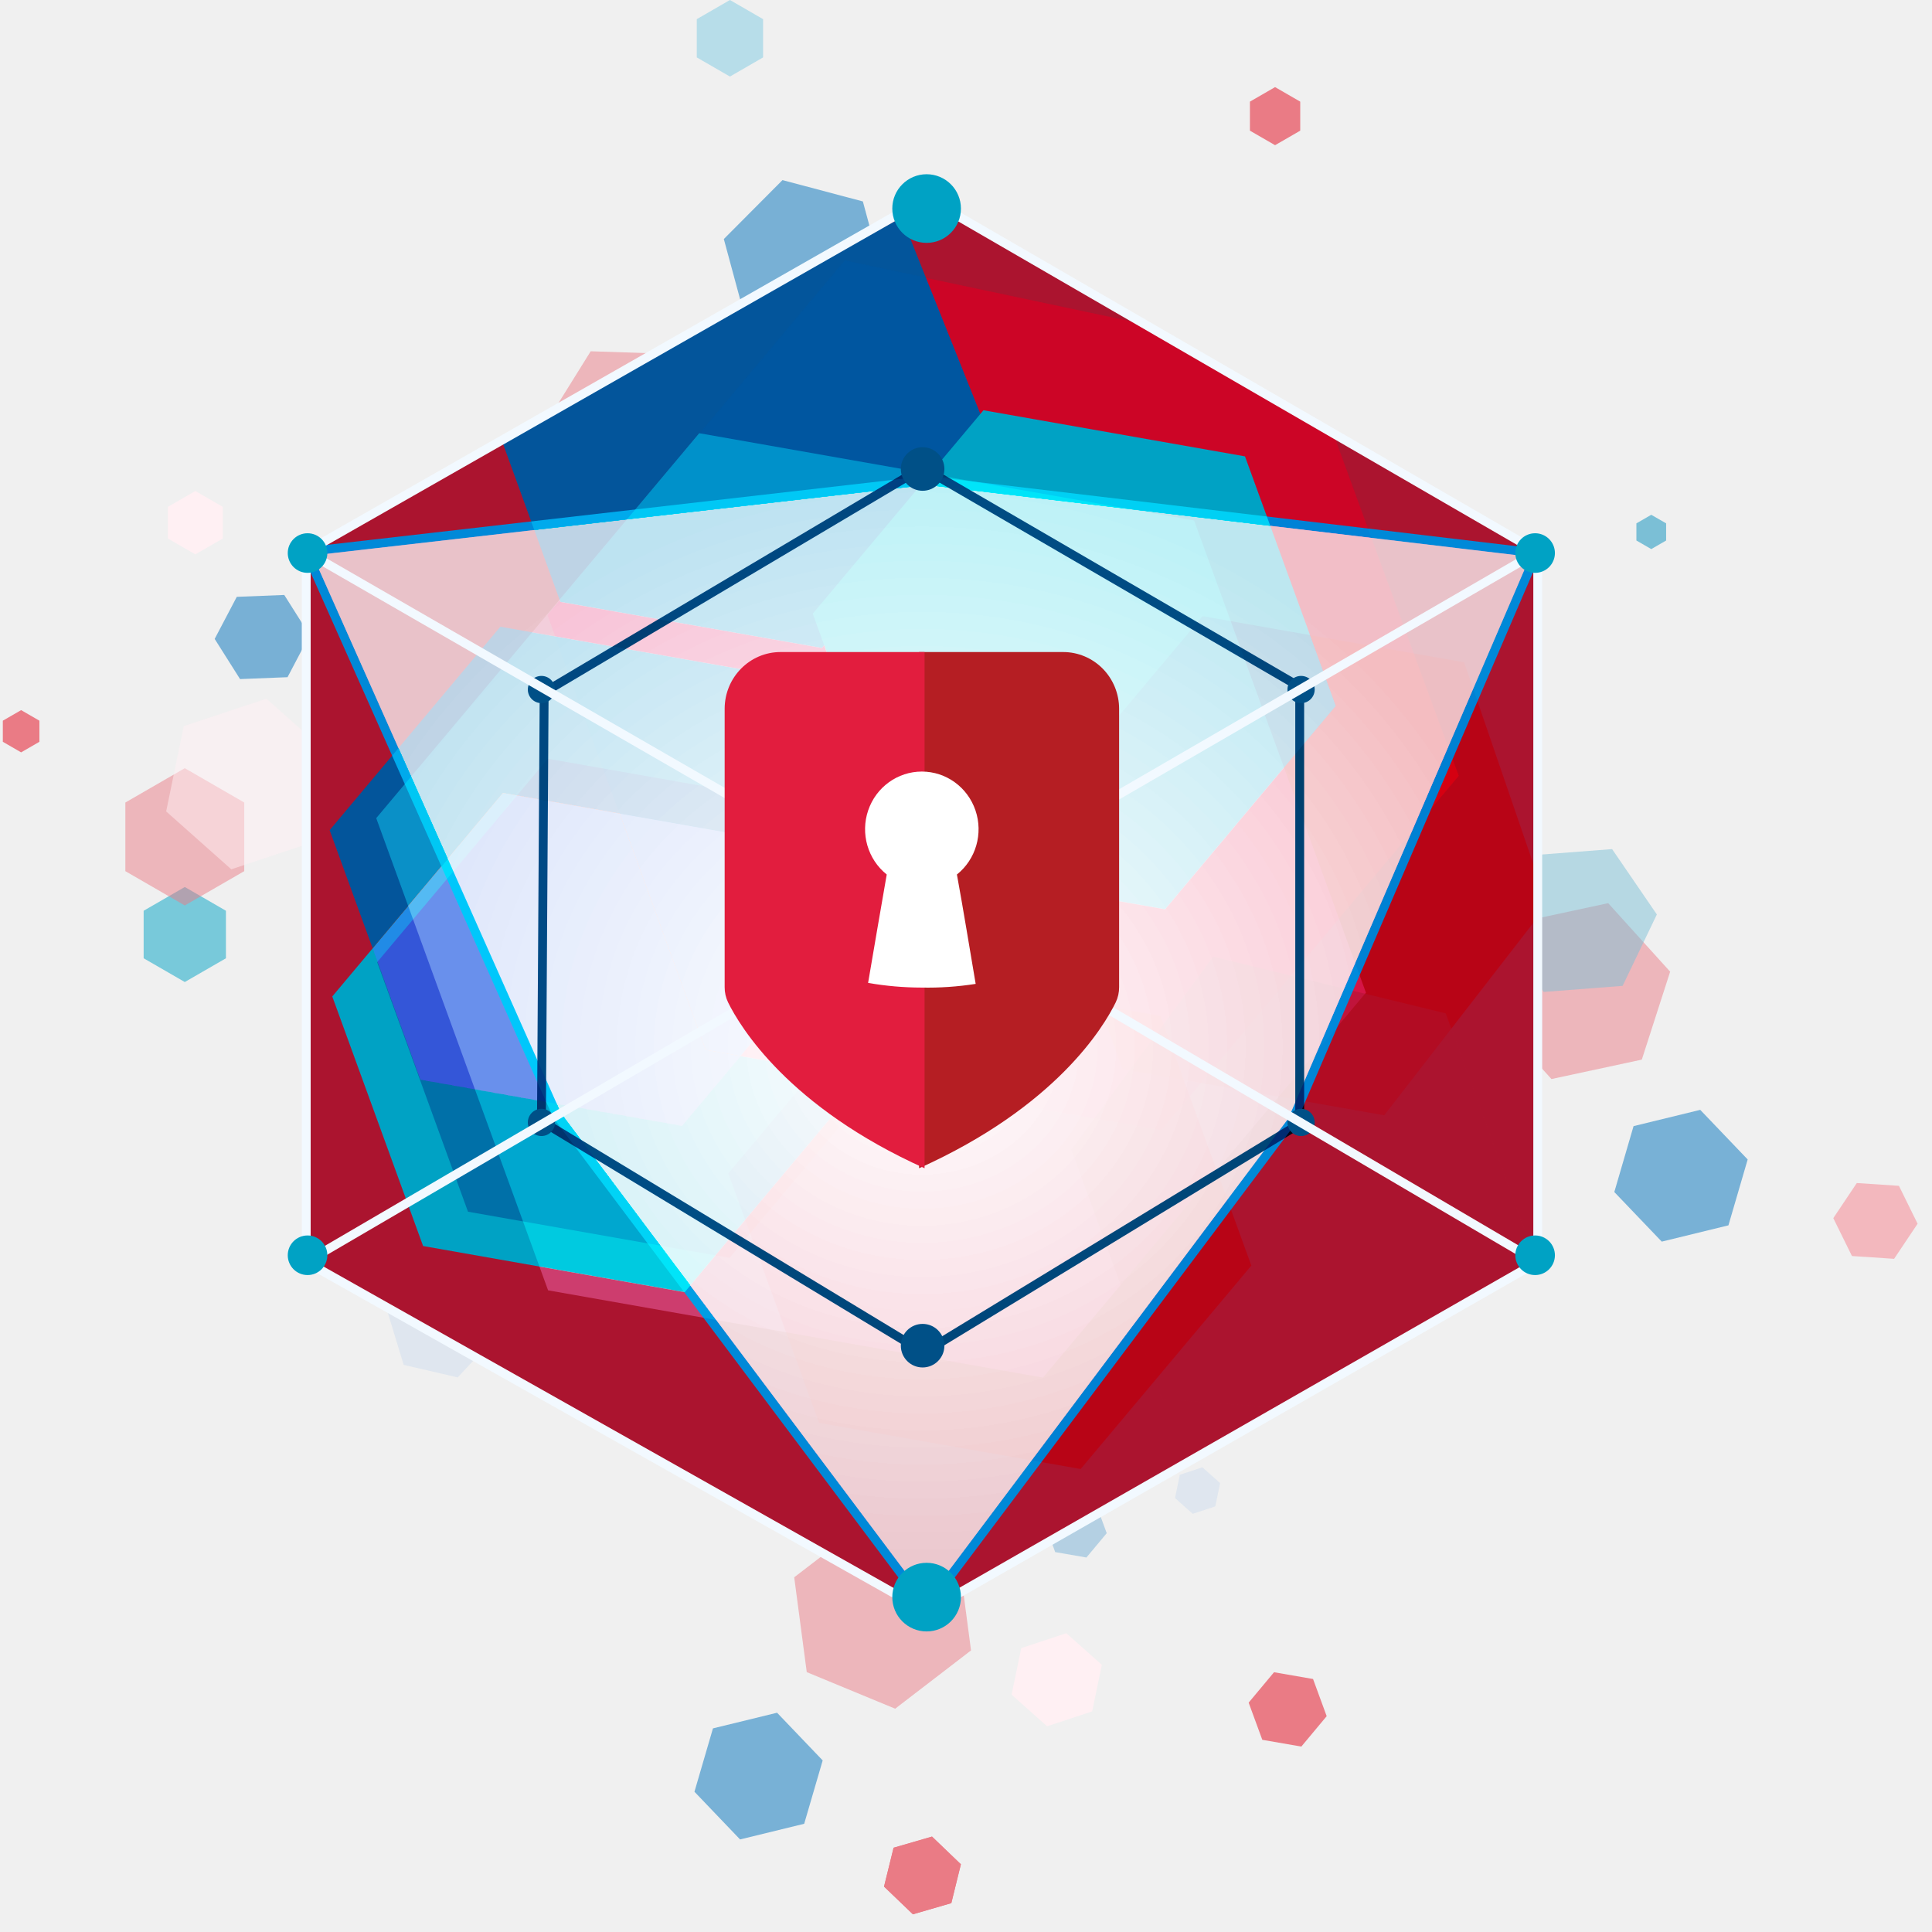
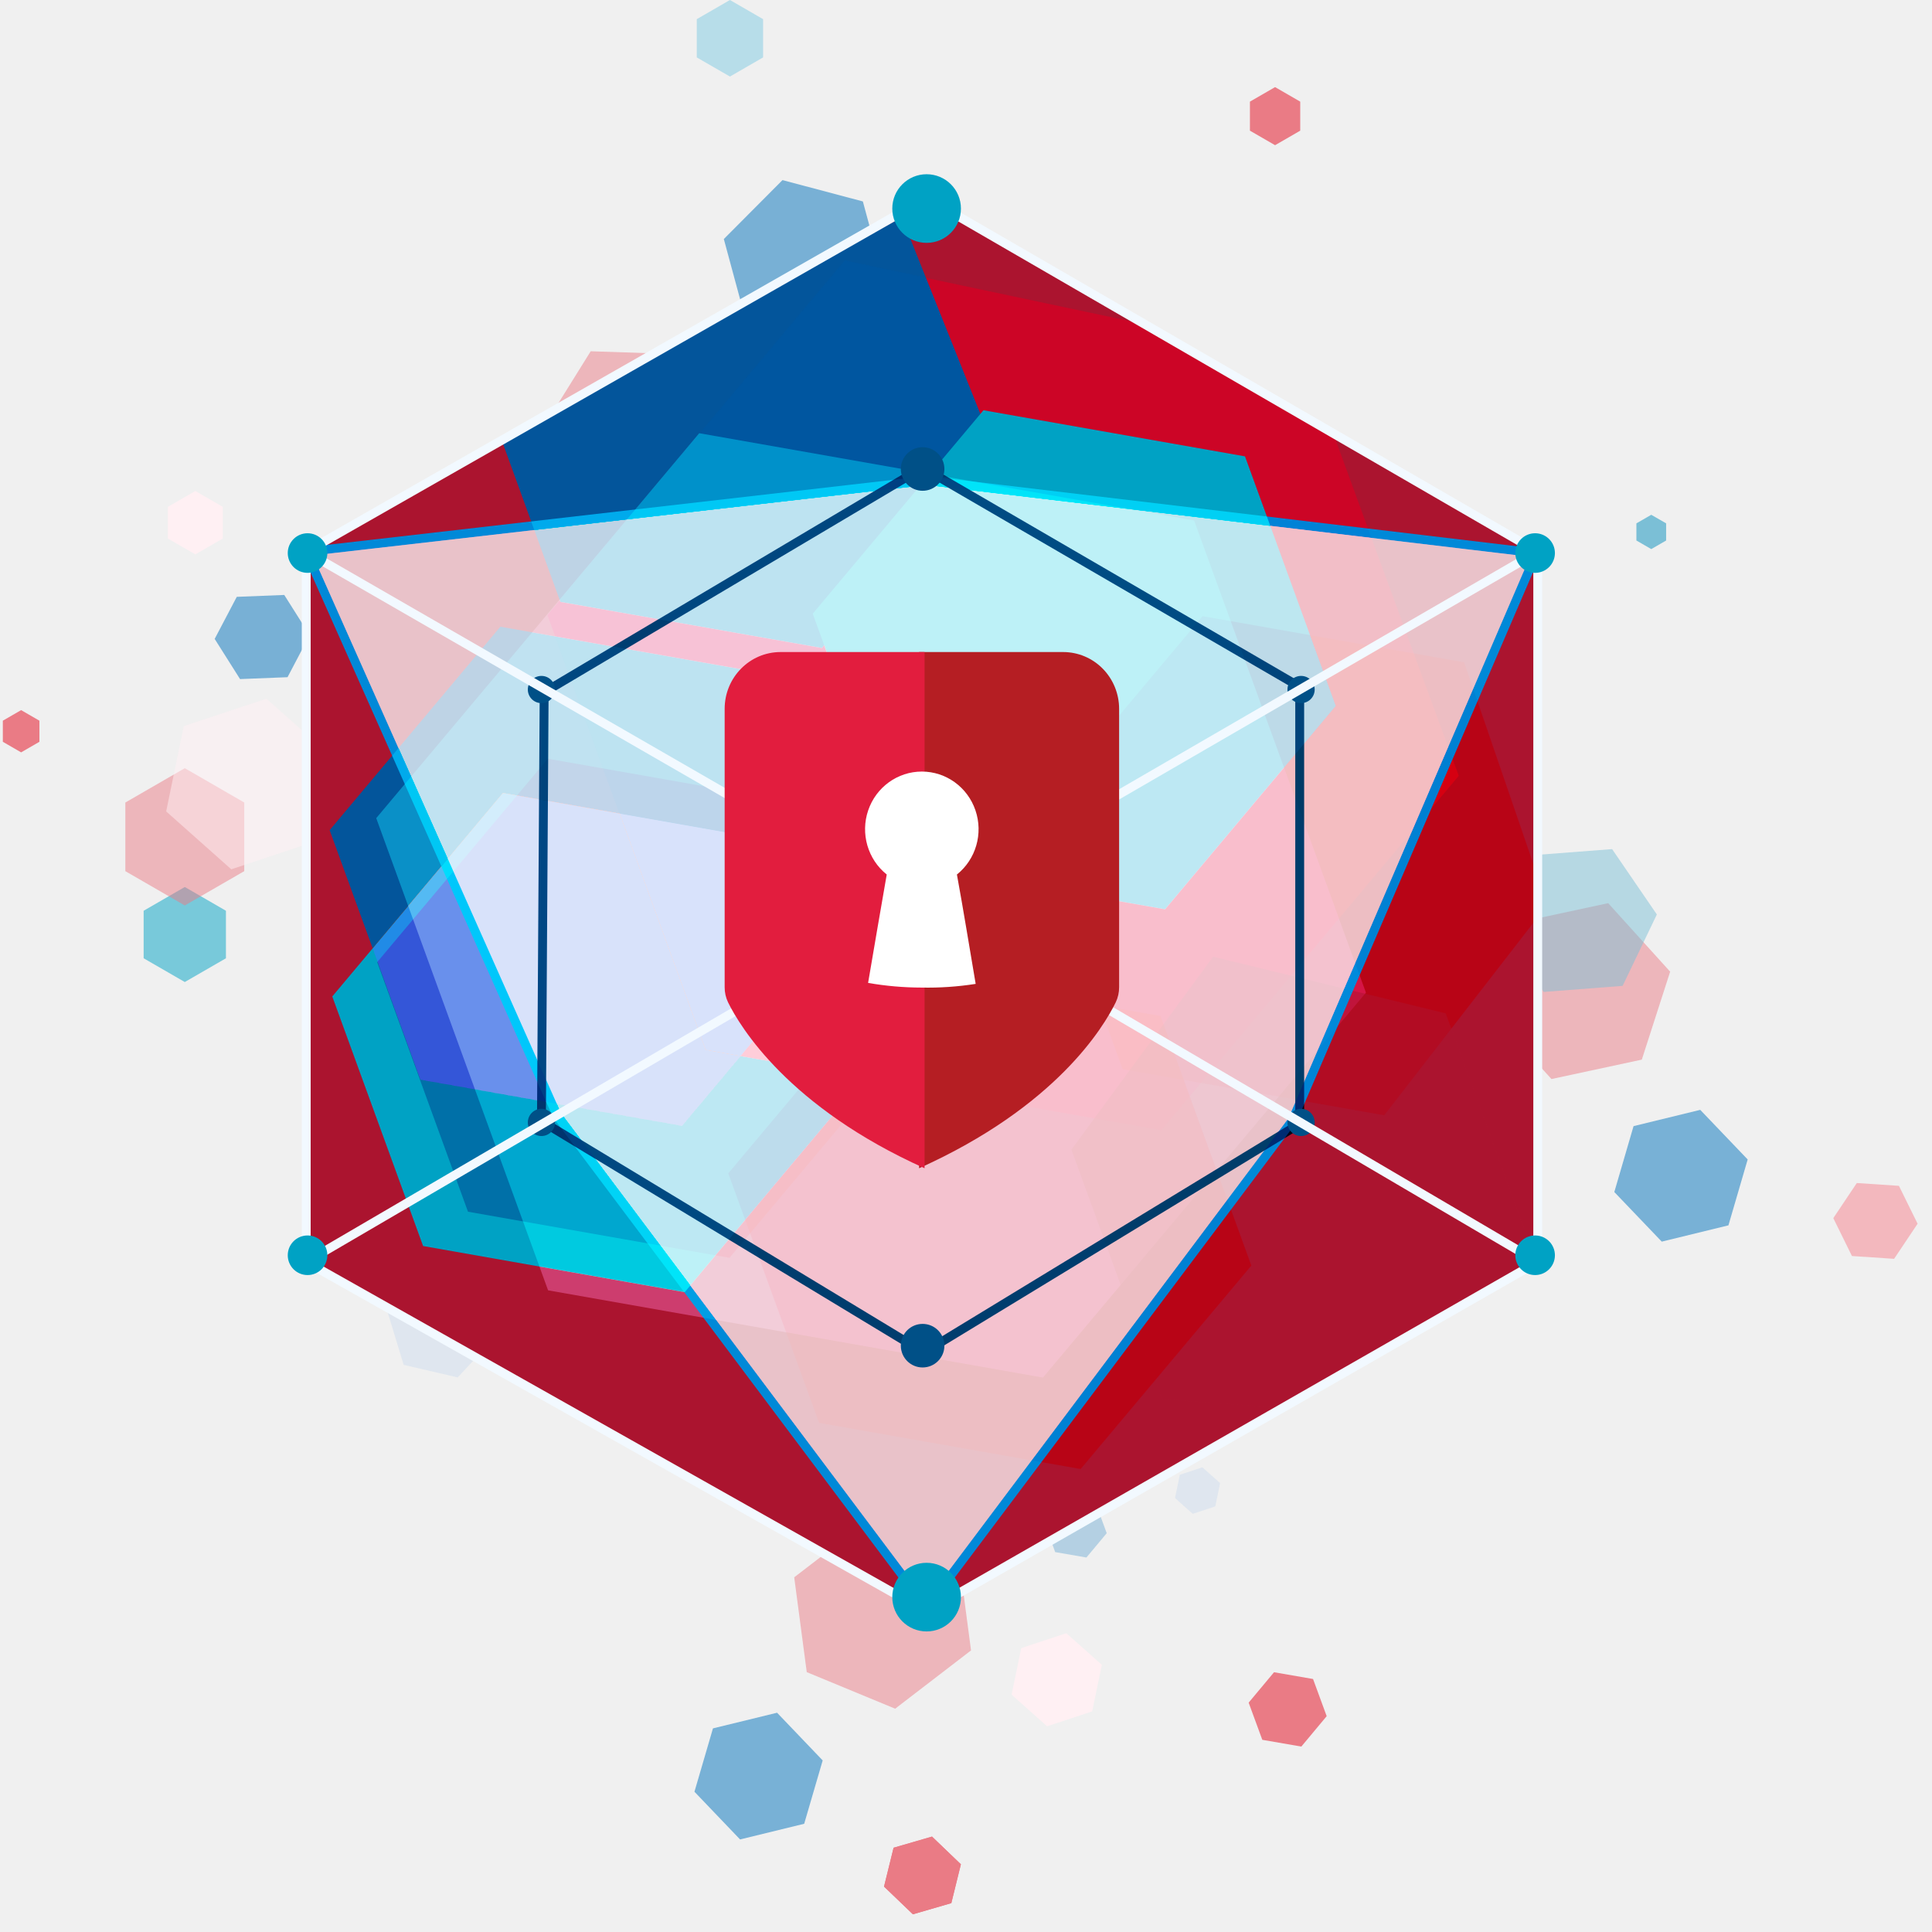
- <svg xmlns="http://www.w3.org/2000/svg" width="435" height="435" fill="none">
-   <path d="m164.349 0 7.464 4.309v8.619l-7.464 4.309-7.464-4.309V4.309L164.349 0Z" fill="#B7DDE9" />
-   <path d="m176.182 40.55 18.096 4.804 4.888 18.074-13.208 13.27-18.097-4.804-4.887-18.074 13.208-13.27ZM64.002 133.956l5.715 9.045-4.976 9.472-10.69.426-5.715-9.045 4.976-9.471 10.69-.427Z" fill="#0071BB" fill-opacity=".5" />
-   <path opacity=".5" d="m41.607 199.712 9.265 5.349v10.699l-9.265 5.349-9.265-5.349v-10.699l9.265-5.349Z" fill="#00A2C4" />
-   <path opacity=".5" d="m107.936 289.071 3.635 11.941-8.524 9.119-12.158-2.823-3.635-11.941 8.524-9.118 12.159 2.822Z" fill="#CEDCED" />
-   <path d="m240.095 367.727 7.988 7.117-2.171 10.477-10.157 3.358-7.988-7.117 2.17-10.477 10.158-3.358Z" fill="#FFF0F3" />
-   <path d="m286.853 376.512 8.785 1.523 3.072 8.37-5.711 6.846-8.785-1.524-3.073-8.369 5.712-6.846Z" fill="#EA7B85" />
-   <path opacity=".5" d="m239.697 337.29 7.027 1.219 2.458 6.695-4.569 5.477-7.028-1.219-2.458-6.696 4.57-5.476Z" fill="#0071BB" fill-opacity=".5" />
-   <path opacity=".5" d="m160.526 389.155 14.436-3.524 10.27 10.739-4.166 14.264-14.436 3.524-10.27-10.74 4.166-14.263Zm207.278-135.6 15.013-3.665 10.681 11.169-4.333 14.834-15.013 3.665-10.681-11.169 4.333-14.834Z" fill="#0071BB" />
-   <path d="m418.068 266.366 9.489.63 4.2 8.533-5.29 7.903-9.489-.63-4.2-8.532 5.29-7.904Z" fill="#F3B8BE" />
-   <path opacity=".5" d="m341.748 207.724 20.339-4.372 13.956 15.427-6.383 19.8-20.339 4.372-13.956-15.428 6.383-19.799Z" fill="#EA7B85" />
-   <path opacity=".5" d="m345.195 192.548 17.779-1.367 10.074 14.714-7.706 16.08-17.779 1.367-10.074-14.714 7.706-16.08Z" fill="#7BBFD6" />
-   <path d="m201.197 416.028 8.65-2.511 6.5 6.237-2.152 8.747-8.65 2.51-6.5-6.237 2.152-8.746Z" fill="#EA7B85" />
-   <path d="m201.197 416.028 8.65-2.511 6.5 6.237-2.152 8.747-8.65 2.51-6.5-6.237 2.152-8.746Z" fill="#EA7B85" />
-   <path opacity=".5" d="m178.822 355.136 17.081-13.123 19.906 8.232 2.824 21.354-17.082 13.123-19.905-8.232-2.824-21.354Z" fill="#EA7B85" />
-   <path opacity=".5" d="m270.723 330.372 3.994 3.559-1.085 5.238-5.079 1.679-3.994-3.558 1.085-5.239 5.079-1.679Z" fill="#CEDCED" />
-   <path opacity=".5" d="m41.607 172.965 13.383 7.727v15.454l-13.383 7.727-13.383-7.727v-15.454l13.383-7.727Zm91.392-93.875 15.445.515 7.278 13.633-8.169 13.118-15.445-.514-7.277-13.633 8.168-13.119Z" fill="#EA7B85" />
-   <path d="m43.984 110.555 6.177 3.566v7.133l-6.177 3.566-6.177-3.566v-7.133l6.177-3.566Z" fill="#FFF0F3" />
-   <path d="m4.755 159.888 4.118 2.378v4.755l-4.118 2.377-4.118-2.377v-4.755l4.118-2.378Z" fill="#EA7B85" />
-   <path opacity=".5" d="m59.984 157.306 14.66 13.031-3.956 19.212-18.616 6.18-14.66-13.032 3.956-19.211 18.616-6.18Z" fill="#FFF0F3" />
-   <path d="m287.09 19.614 5.663 3.269v6.538l-5.663 3.269-5.662-3.269v-6.538l5.662-3.269Z" fill="#EA7B85" />
-   <path d="m371.792 115.905 3.345 1.931v3.864l-3.345 1.931-3.346-1.931v-3.864l3.346-1.931Z" fill="#7BBFD6" />
-   <path d="m208.631 44.281 137.836 79.948v159.295l-137.836 79.643-139.618-79.643V124.229L208.631 44.281Z" fill="#AB142F" />
-   <path d="m113.249 178.556 58.887 10.383 20.45 56.188-38.435 45.805-58.886-10.383-20.451-56.188 38.435-45.805Z" fill="#00A2C4" />
-   <path d="m190.225 58.686 64.254 13.633s44.612 22.226 46.22 26.644c12.307 33.812 27.754 75.708 27.754 75.708l-66.965 79.804-102.596-18.09-35.632-97.895 66.965-79.804Z" fill="#E21C3D" style="mix-blend-mode:color" />
-   <path d="m112.655 141.109 58.886 10.383 20.451 56.188-38.435 45.806-58.887-10.383-20.451-56.188 38.435-45.806Zm44.491-67.159 45.899-25.012 20.451 51.164-38.435 45.805-58.887-10.383-13.072-36.018 44.044-25.556Z" fill="#F2F9FF" style="mix-blend-mode:hue" />
-   <path d="m221.43 92.371 58.886 10.383 20.451 56.188-38.435 45.804-58.887-10.383-20.451-56.188 38.436-45.804Z" fill="#00A2C4" />
-   <path d="m157.435 97.539 111.422 19.646 38.696 106.317-72.726 86.671-111.422-19.646L84.709 184.21l72.726-86.671Z" fill="#F2F9FF" style="mix-blend-mode:soft-light" />
-   <path d="m123.355 170.833 58.886 10.383 20.452 56.188-38.436 45.805-58.886-10.383-20.452-56.188 38.436-45.805Zm147.409-32.099 58.886 10.384 15.637 45.545v13.05l-33.621 43.397-58.886-10.383-20.452-56.188 38.436-45.805Z" fill="#AB142F" style="mix-blend-mode:soft-light" />
-   <path opacity=".5" d="m273.142 215.408 52.367 12.756 20.451 56.188-57.223 32.654-27.06-1.978-20.451-56.188 31.916-43.432Z" fill="#AB142F" />
-   <path d="m202.409 218.381 58.887 10.383 20.451 56.188-38.436 45.804-58.886-10.383-20.452-56.188 38.436-45.804Z" fill="#AB142F" style="mix-blend-mode:soft-light" />
+ <svg xmlns="http://www.w3.org/2000/svg" fill="none" viewBox="0 0 435 435">
+   <path d="M164.349 0l7.464 4.31v8.618l-7.464 4.309-7.464-4.31V4.31L164.349 0z" fill="#B7DDE9" />
+   <path d="M176.182 40.55l18.096 4.805 4.888 18.073-13.208 13.27-18.097-4.804-4.887-18.074 13.208-13.27zm-112.18 93.406l5.714 9.045-4.976 9.472-10.69.426-5.715-9.045 4.976-9.471 10.69-.427z" fill="#0071BB" fill-opacity=".5" />
+   <path opacity=".5" d="M41.607 199.712l9.265 5.349v10.699l-9.265 5.349-9.266-5.349v-10.699l9.266-5.349z" fill="#00A2C4" />
+   <path opacity=".5" d="M107.936 289.071l3.635 11.941-8.524 9.119-12.158-2.823-3.635-11.941 8.523-9.118 12.159 2.822z" fill="#CEDCED" />
+   <path d="M240.095 367.727l7.988 7.117-2.171 10.477-10.157 3.358-7.988-7.117 2.17-10.477 10.158-3.358z" fill="#FFF0F3" />
+   <path d="M286.853 376.512l8.785 1.523 3.072 8.37-5.711 6.846-8.785-1.524-3.073-8.369 5.712-6.846z" fill="#EA7B85" />
+   <path opacity=".5" d="M239.697 337.29l7.027 1.219 2.458 6.695-4.569 5.477-7.028-1.219-2.458-6.696 4.57-5.476z" fill="#0071BB" fill-opacity=".5" />
+   <path opacity=".5" d="M160.526 389.155l14.436-3.524 10.27 10.739-4.166 14.264-14.436 3.524-10.27-10.74 4.166-14.263zm207.278-135.6l15.013-3.665 10.681 11.169-4.333 14.834-15.013 3.665-10.681-11.169 4.333-14.834z" fill="#0071BB" />
+   <path d="M418.068 266.366l9.489.63 4.2 8.533-5.29 7.903-9.489-.63-4.2-8.532 5.29-7.904z" fill="#F3B8BE" />
+   <path opacity=".5" d="M341.748 207.724l20.339-4.372 13.956 15.427-6.383 19.8-20.339 4.372-13.956-15.428 6.383-19.799z" fill="#EA7B85" />
+   <path opacity=".5" d="M345.195 192.548l17.779-1.367 10.074 14.714-7.706 16.08-17.779 1.367-10.074-14.714 7.706-16.08z" fill="#7BBFD6" />
+   <path d="M201.197 416.028l8.65-2.511 6.5 6.237-2.152 8.747-8.65 2.51-6.5-6.237 2.152-8.746z" fill="#EA7B85" />
+   <path d="M201.197 416.028l8.65-2.511 6.5 6.237-2.152 8.747-8.65 2.51-6.5-6.237 2.152-8.746z" fill="#EA7B85" />
+   <path opacity=".5" d="M178.822 355.136l17.081-13.123 19.906 8.232 2.824 21.354-17.082 13.123-19.905-8.232-2.824-21.354z" fill="#EA7B85" />
+   <path opacity=".5" d="M270.723 330.372l3.994 3.559-1.085 5.238-5.079 1.679-3.994-3.558 1.085-5.239 5.079-1.679z" fill="#CEDCED" />
+   <path opacity=".5" d="M41.607 172.965l13.383 7.727v15.454l-13.383 7.727-13.384-7.727v-15.454l13.384-7.727zm91.392-93.875l15.445.514 7.278 13.634-8.169 13.118-15.445-.514-7.277-13.633 8.168-13.12z" fill="#EA7B85" />
+   <path d="M43.984 110.555l6.177 3.566v7.133l-6.177 3.566-6.177-3.566v-7.133l6.177-3.566z" fill="#FFF0F3" />
+   <path d="M4.755 159.888l4.118 2.378v4.755l-4.118 2.377-4.118-2.377v-4.755l4.118-2.378z" fill="#EA7B85" />
+   <path opacity=".5" d="M59.984 157.306l14.66 13.031-3.955 19.212-18.616 6.18-14.66-13.032 3.956-19.211 18.616-6.18z" fill="#FFF0F3" />
+   <path d="M287.09 19.614l5.663 3.27v6.538l-5.663 3.269-5.662-3.27v-6.537l5.662-3.27z" fill="#EA7B85" />
+   <path d="M371.792 115.905l3.345 1.931v3.864l-3.345 1.931-3.346-1.931v-3.864l3.346-1.931z" fill="#7BBFD6" />
+   <path d="M208.631 44.281l137.836 79.948v159.295l-137.836 79.643-139.618-79.643V124.229L208.63 44.281z" fill="#AB142F" />
+   <path d="M113.249 178.556l58.887 10.383 20.45 56.188-38.435 45.805-58.886-10.383-20.451-56.188 38.435-45.805z" fill="#00A2C4" />
+   <path d="M190.225 58.686l64.254 13.633s44.612 22.226 46.22 26.644c12.307 33.812 27.754 75.708 27.754 75.708l-66.965 79.804-102.596-18.09-35.632-97.895 66.965-79.804z" fill="#E21C3D" style="mix-blend-mode:color" />
+   <path d="M112.655 141.109l58.886 10.383 20.451 56.188-38.435 45.806-58.887-10.383-20.45-56.188 38.435-45.806zm44.491-67.159l45.899-25.012 20.451 51.164-38.435 45.805-58.887-10.383-13.072-36.018 44.044-25.556z" fill="#F2F9FF" style="mix-blend-mode:hue" />
+   <path d="M221.43 92.37l58.886 10.384 20.451 56.188-38.435 45.804-58.887-10.383-20.451-56.188 38.436-45.804z" fill="#00A2C4" />
+   <path d="M157.435 97.54l111.422 19.645 38.696 106.317-72.726 86.671-111.422-19.646L84.709 184.21l72.726-86.67z" fill="#F2F9FF" style="mix-blend-mode:soft-light" />
+   <path d="M123.355 170.833l58.886 10.383 20.452 56.188-38.436 45.805-58.886-10.383-20.452-56.188 38.436-45.805zm147.409-32.099l58.886 10.384 15.637 45.545v13.05l-33.621 43.397-58.886-10.383-20.452-56.188 38.436-45.805z" fill="#AB142F" style="mix-blend-mode:soft-light" />
+   <path opacity=".5" d="M273.142 215.408l52.367 12.756 20.451 56.188-57.223 32.654-27.06-1.978-20.451-56.188 31.916-43.432z" fill="#AB142F" />
+   <path d="M202.409 218.381l58.887 10.383 20.451 56.188-38.436 45.804-58.886-10.383-20.452-56.188 38.436-45.804z" fill="#AB142F" style="mix-blend-mode:soft-light" />
  <g style="mix-blend-mode:hard-light">
-     <path d="M208.631 108.177 68.949 124.225l56.468 126.901 83.214 110.852 82.323-109.66 54.982-127.796-137.305-16.345Z" fill="url(#a)" />
-     <path d="M208.631 108.177 68.949 124.225l56.468 126.901 83.214 110.852 82.323-109.66 54.982-127.796-137.305-16.345Z" stroke="#00BFE7" stroke-width="2" />
+     <path d="M208.631 108.177L68.949 124.225l56.468 126.901 83.214 110.852 82.323-109.66 54.982-127.796-137.305-16.345z" fill="url(#a)" />
+     <path d="M208.631 108.177L68.949 124.225l56.468 126.901 83.214 110.852 82.323-109.66 54.982-127.796-137.305-16.345z" stroke="#00BFE7" stroke-width="2" />
  </g>
  <g style="mix-blend-mode:multiply">
-     <path d="m207.731 105.288-85.211 50.578-.613 96.547 86.131 52.11 84.598-51.493v-98.394l-84.905-49.348Z" fill="#fff" />
-     <path d="m207.731 105.288-85.211 50.578-.613 96.547 86.131 52.11 84.598-51.493v-98.394l-84.905-49.348Z" stroke="#005087" stroke-width="2" />
+     <path d="M207.731 105.288l-85.211 50.578-.613 96.547 86.131 52.11 84.598-51.493v-98.394l-84.905-49.348z" fill="#fff" />
+     <path d="M207.731 105.288l-85.211 50.578-.613 96.547 86.131 52.11 84.598-51.493v-98.394l-84.905-49.348z" stroke="#005087" stroke-width="2" />
  </g>
  <circle cx="207.732" cy="105.595" r="4.904" fill="#005087" />
  <circle cx="292.943" cy="155.25" r="3.065" fill="#005087" />
  <circle cx="292.943" cy="252.72" r="3.065" fill="#005087" />
  <circle cx="121.907" cy="155.25" r="3.065" fill="#005087" />
  <circle cx="121.907" cy="252.719" r="3.065" fill="#005087" />
  <circle cx="207.732" cy="302.987" r="4.904" fill="#005087" />
-   <path d="M179.803 188.125 68.949 124.229m0 0L208.631 44.578l137.602 79.651m-277.284 0v159.889M346.233 124.229l-110.26 63.896m110.26-63.896v159.889m-110.26-64.792 110.26 64.792m0 0-137.602 78.751-139.682-78.751m0 0 110.854-64.792" stroke="#F2F9FF" stroke-width="2" />
+   <path d="M179.803 188.125L68.949 124.229m0 0l139.682-79.65 137.602 79.65m-277.284 0v159.889m277.284-159.889l-110.26 63.896m110.26-63.896v159.889m-110.26-64.792l110.26 64.792m0 0l-137.602 78.751-139.682-78.751m0 0l110.854-64.792" stroke="#F2F9FF" stroke-width="2" />
  <circle cx="208.631" cy="46.956" r="7.727" fill="#00A2C4" />
  <circle cx="345.638" cy="124.522" r="4.458" fill="#00A2C4" />
  <circle cx="345.638" cy="282.628" r="4.458" fill="#00A2C4" />
  <circle cx="69.247" cy="124.522" r="4.458" fill="#00A2C4" />
  <circle cx="69.247" cy="282.628" r="4.458" fill="#00A2C4" />
  <circle cx="208.631" cy="359.6" r="7.727" fill="#00A2C4" />
-   <path d="M239.387 146.812h-32.449v116.224c30.787-13.836 41.549-31.768 44.274-37.358.511-1.069.773-2.243.762-3.431v-62.65c0-3.391-1.326-6.643-3.686-9.04-2.361-2.398-5.563-3.745-8.901-3.745Z" fill="#B51E23" />
-   <path d="M175.748 146.812c-6.952 0-12.587 5.724-12.587 12.785v62.65c-.01 1.188.251 2.363.762 3.431 2.725 5.535 13.623 23.605 44.247 37.358V146.812h-32.422Z" fill="#E21D3E" />
-   <path d="M215.455 196.899c4.28-3.42 5.955-9.22 4.174-14.446-1.782-5.227-6.629-8.732-12.075-8.732s-10.293 3.505-12.075 8.732c-1.782 5.226-.106 11.026 4.174 14.446-1.417 8.135-2.816 16.271-4.196 24.407 3.968.694 7.988 1.046 12.015 1.051 4.085.083 8.169-.195 12.206-.83-1.417-8.302-2.725-16.437-4.223-24.628Z" fill="#fff" />
+   <path d="M239.387 146.812h-32.449v116.224c30.787-13.836 41.549-31.768 44.274-37.358a7.791 7.791 0 00.762-3.431v-62.65c0-3.391-1.326-6.643-3.686-9.04a12.49 12.49 0 00-8.901-3.745z" fill="#B51E23" />
+   <path d="M175.748 146.812c-6.952 0-12.587 5.724-12.587 12.785v62.65a7.802 7.802 0 00.762 3.431c2.725 5.535 13.623 23.605 44.247 37.358V146.812h-32.422z" fill="#E21D3E" />
+   <path d="M215.455 196.899c4.28-3.42 5.955-9.22 4.174-14.446-1.782-5.227-6.629-8.732-12.075-8.732s-10.293 3.505-12.075 8.732c-1.782 5.226-.106 11.026 4.174 14.446a5580.433 5580.433 0 00-4.196 24.407 70.248 70.248 0 0012.015 1.051 69.467 69.467 0 0012.206-.83c-1.417-8.302-2.725-16.437-4.223-24.628z" fill="#fff" />
  <defs>
-     <radialGradient id="a" cx="0" cy="0" r="1" gradientUnits="userSpaceOnUse" gradientTransform="matrix(0 126.603 -136.859 0 207.591 235.676)">
+     <radialGradient id="a" cx="0" cy="0" r="1" gradientTransform="scale(136.859 126.603) rotate(90 -.172 1.69)">
      <stop stop-color="#fff" />
      <stop offset="1" stop-color="#DEDEDE" />
    </radialGradient>
  </defs>
</svg>
